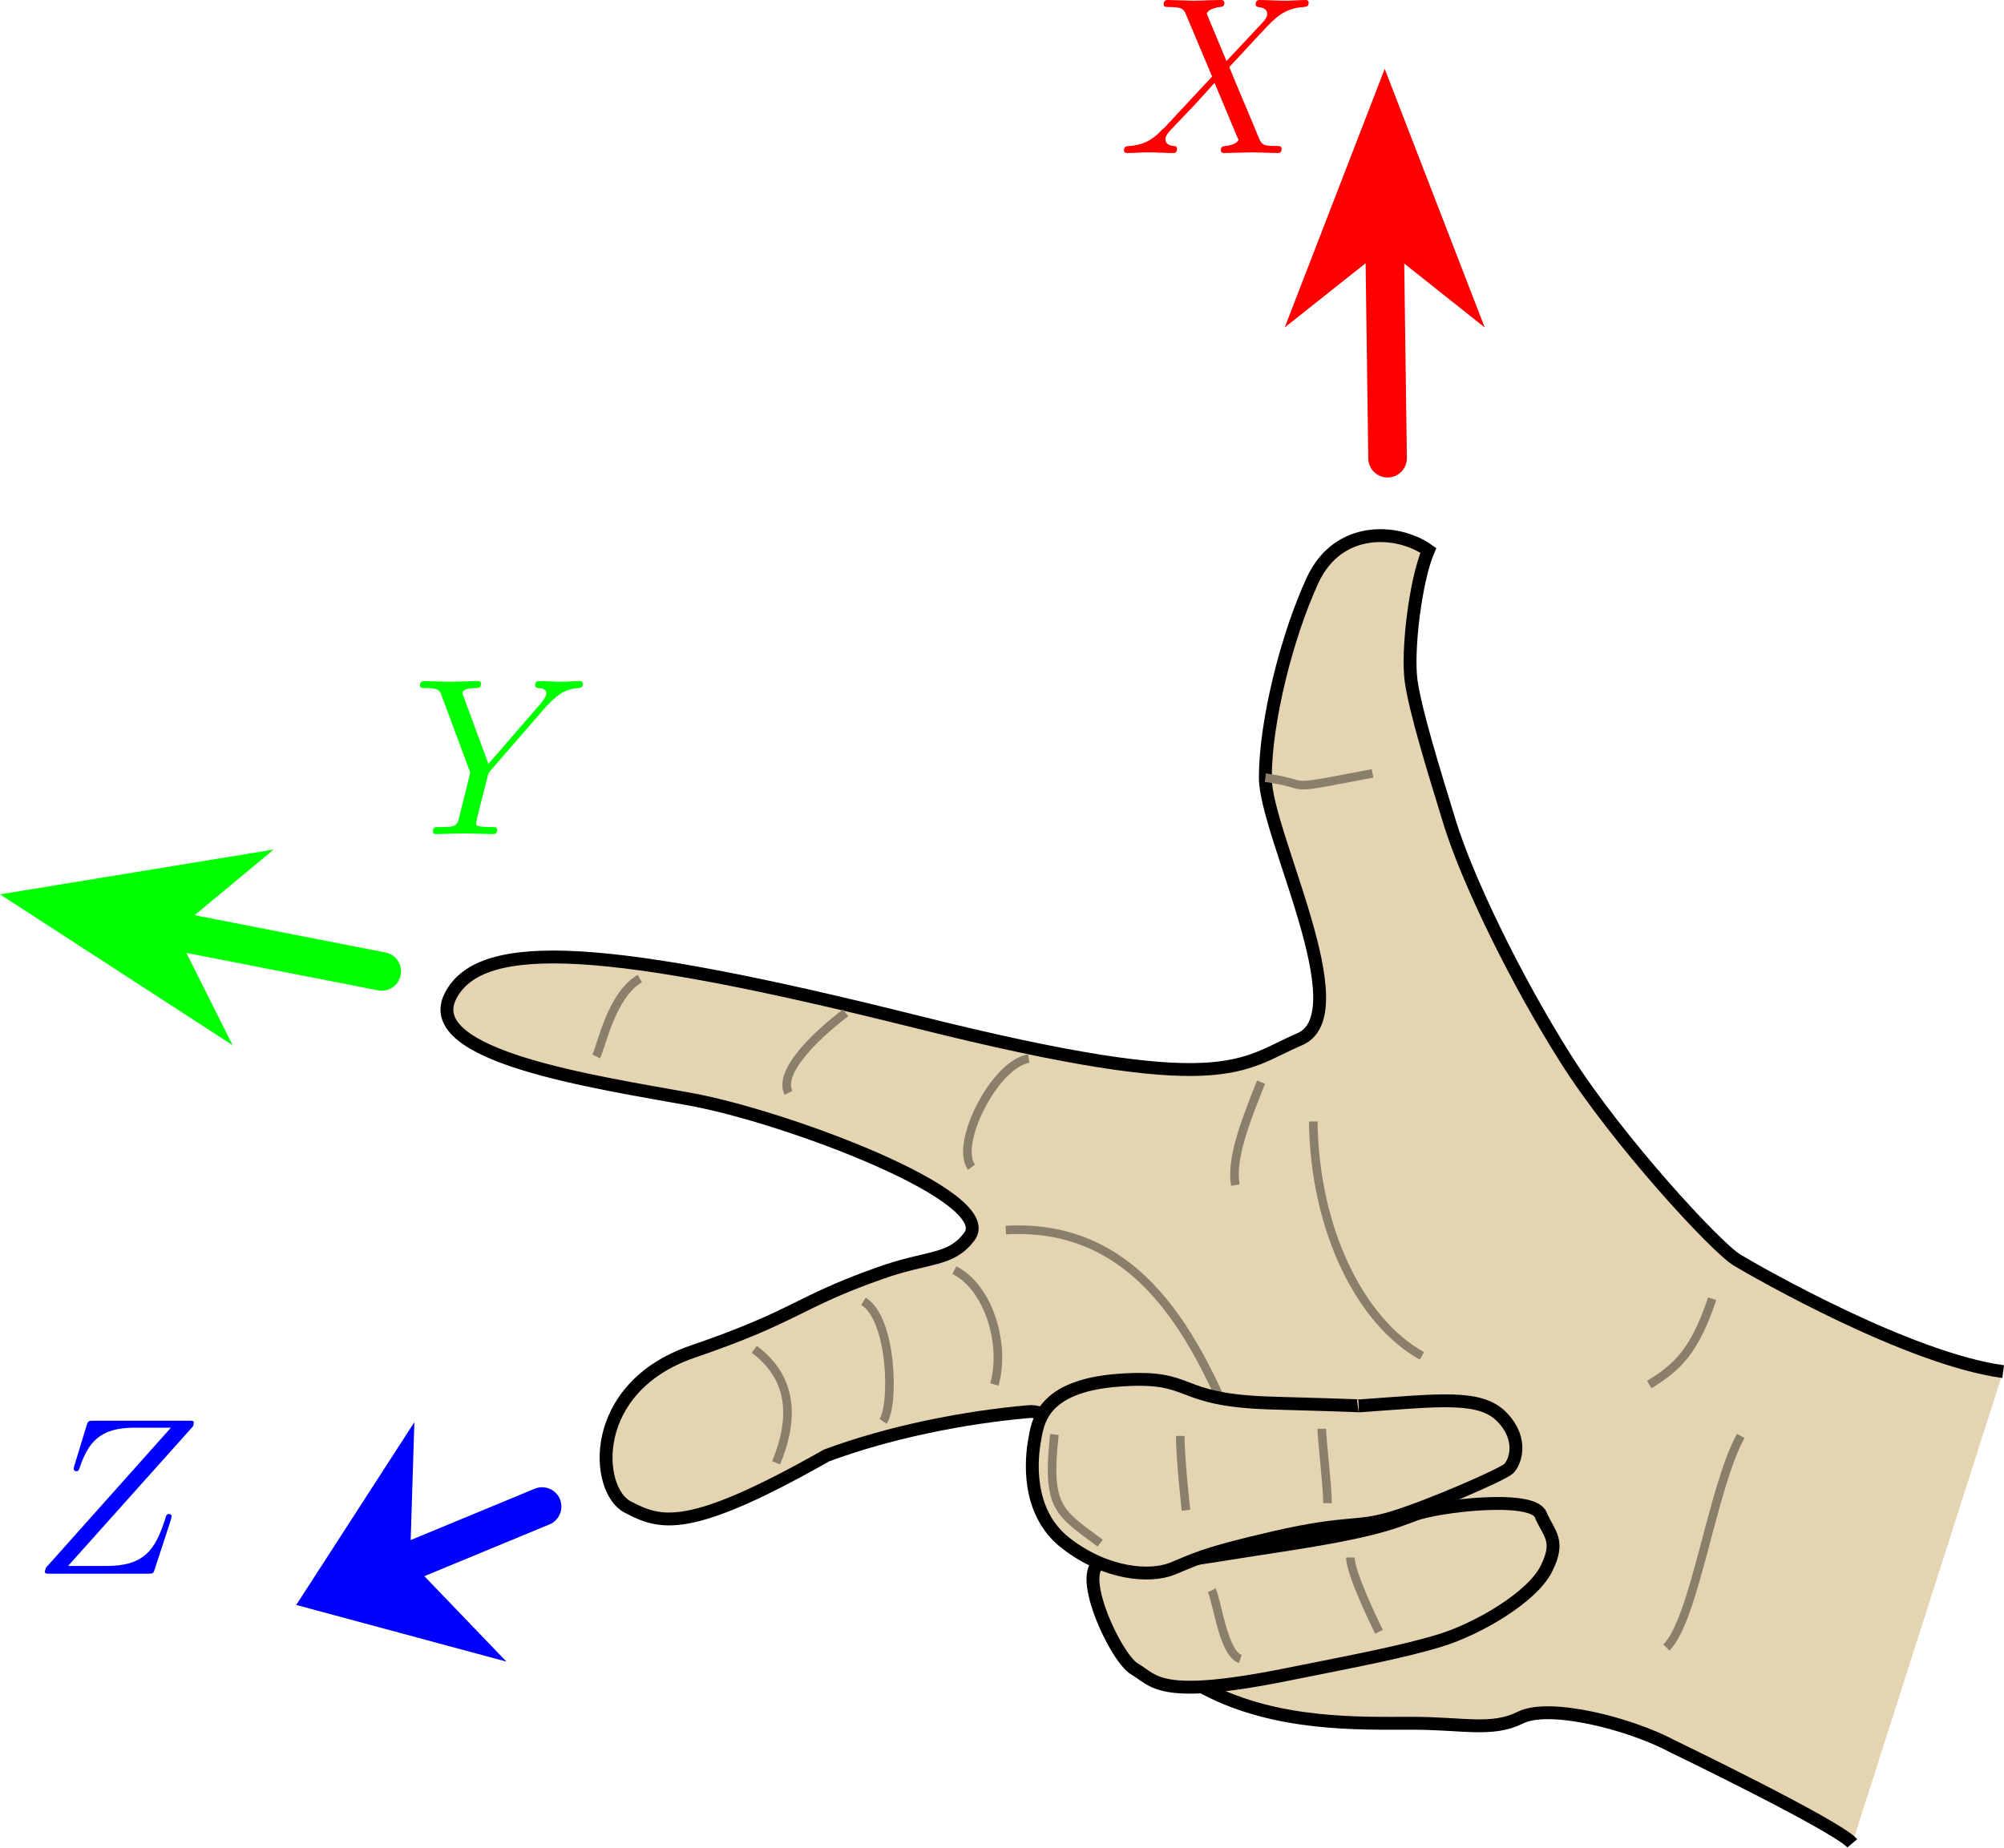
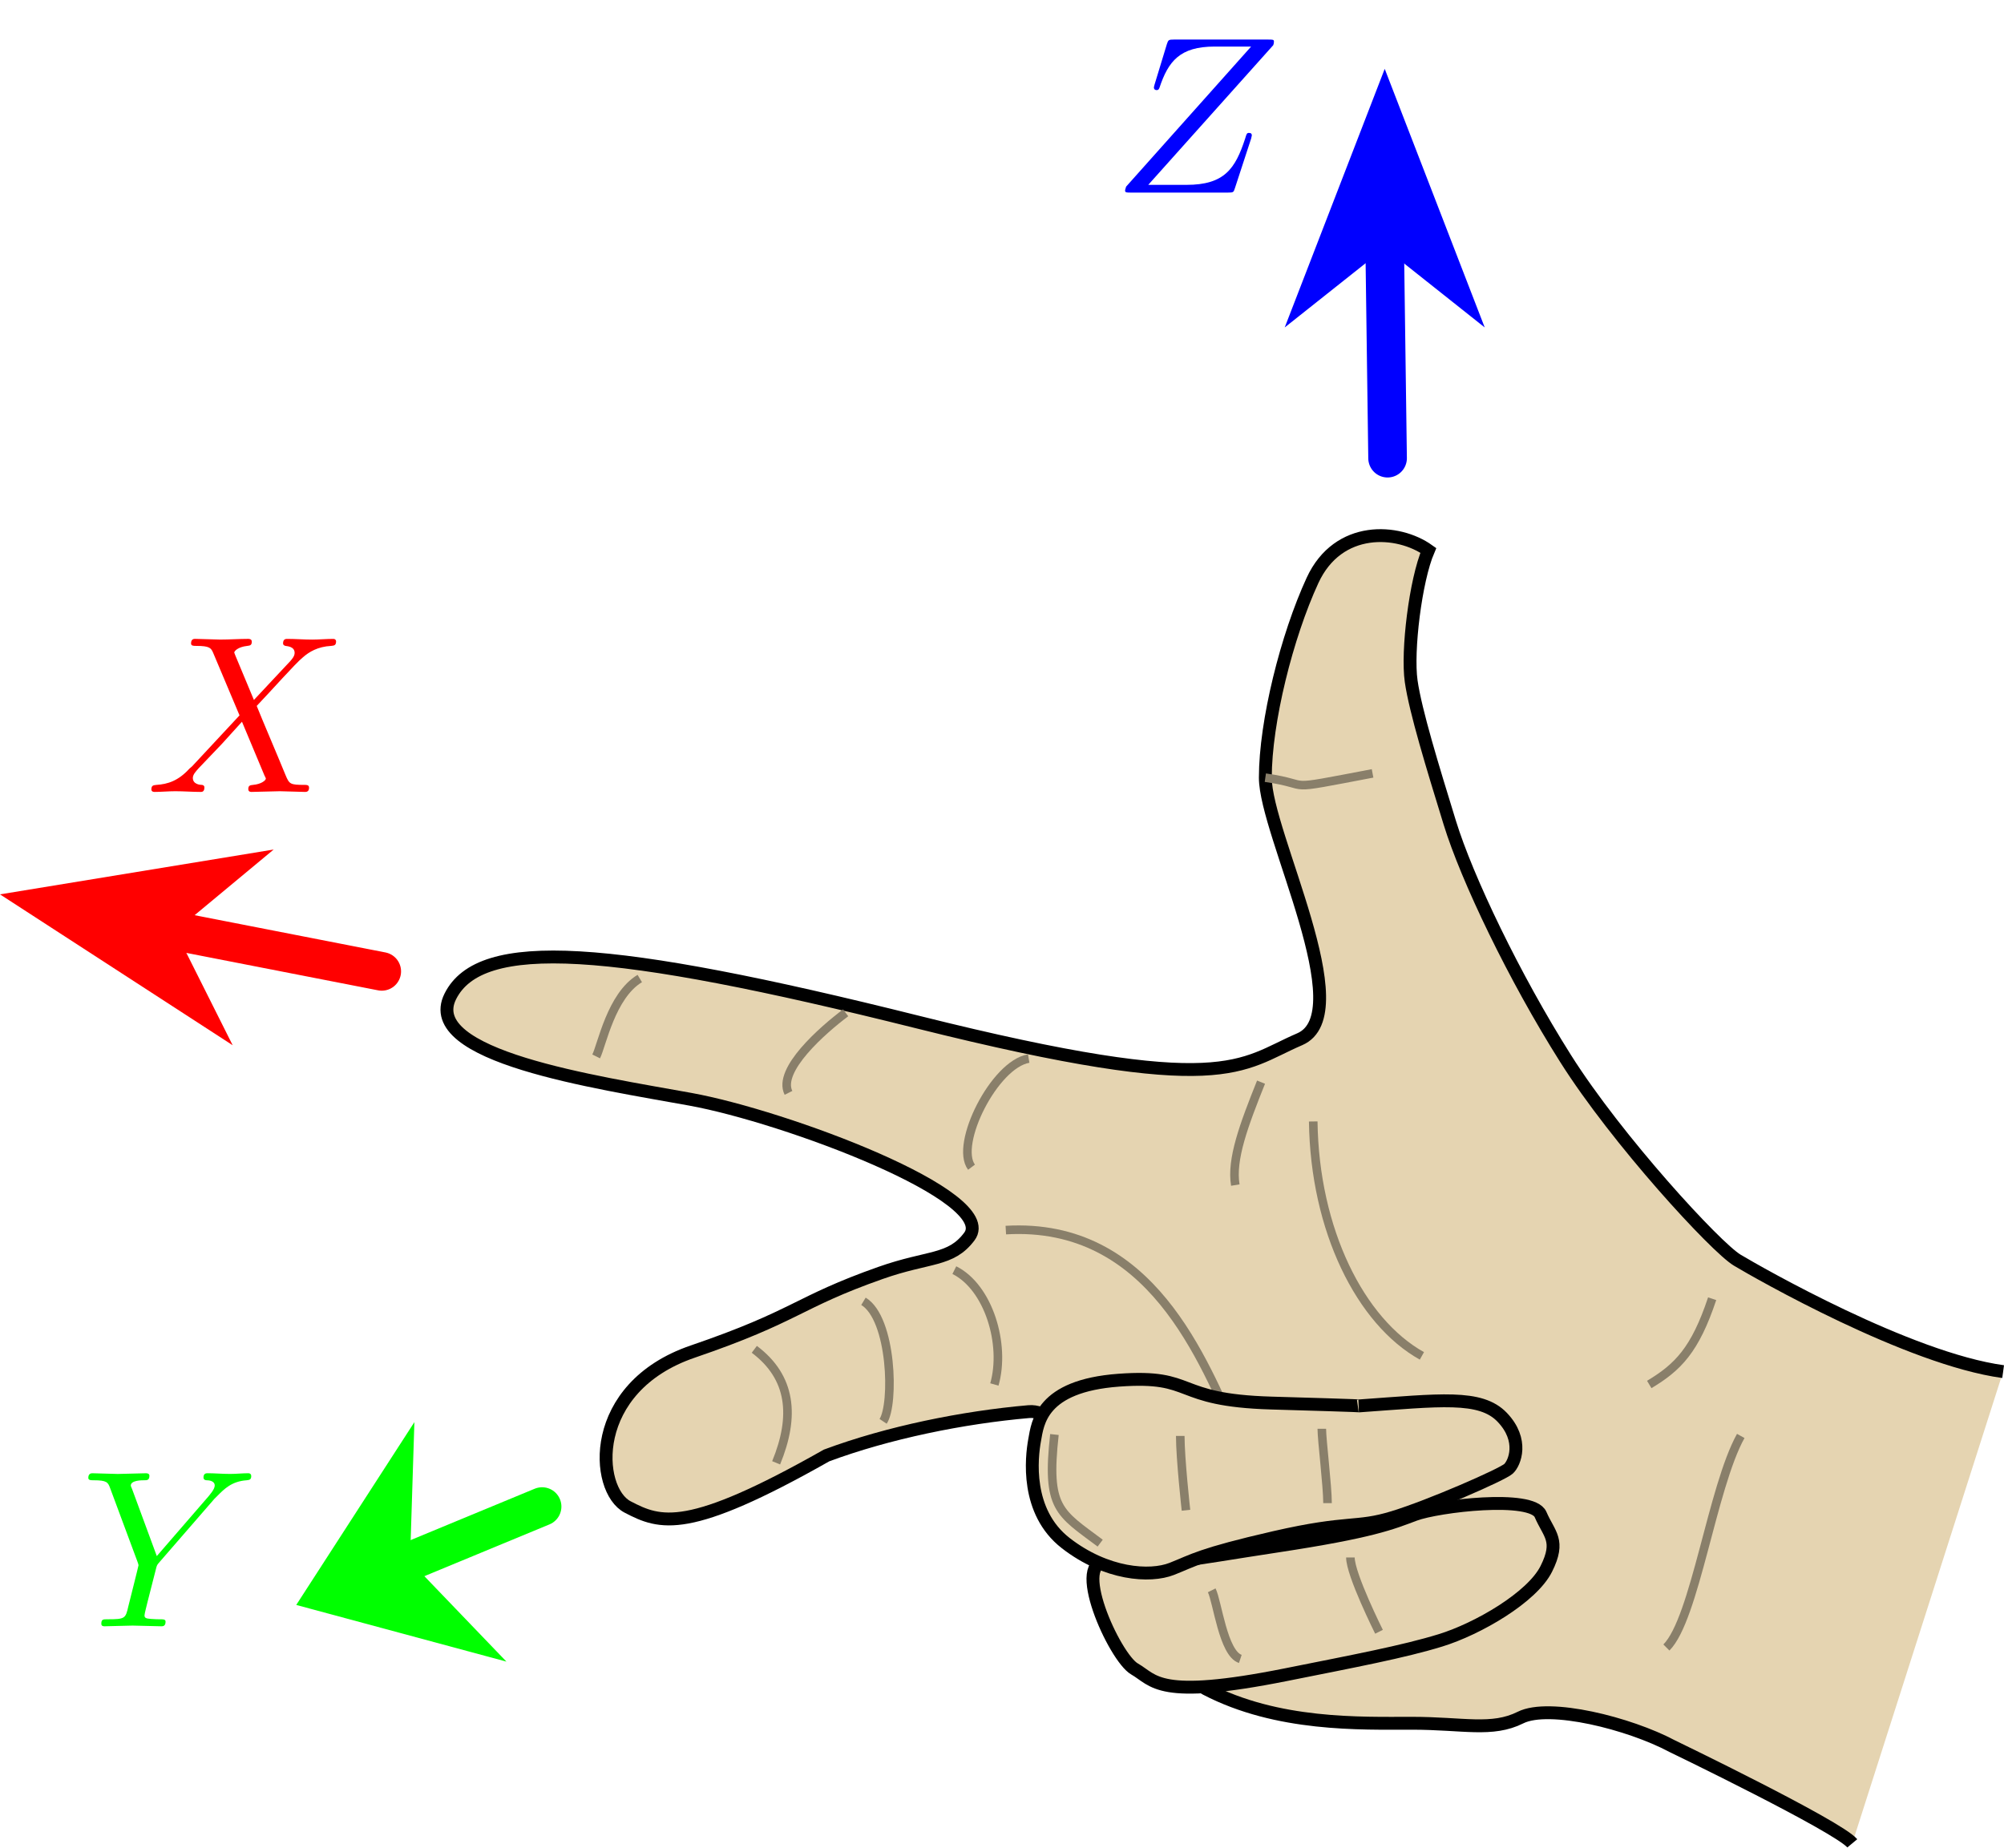
<svg xmlns="http://www.w3.org/2000/svg" xmlns:ns1="http://www.iki.fi/pav/software/textext/" version="1.1" x="0px" y="0px" width="467.185" height="430.803" viewBox="-21.914 -25.609 467.185 430.803" enable-background="new -21.914 -25.609 507 459" xml:space="preserve" id="svg72">
  <defs id="defs2">
    <g id="id-12ec0ac8-6beb-4541-b1c3-92c36611b026-9">
      <symbol overflow="visible" id="id-29dc76a8-ae6d-49a4-bf29-0870e9d454df-0">
        <path style="stroke:none;stroke-width:0" d="" id="id-bac3bb00-5978-4cc5-9519-8f3dc7237441-6" />
      </symbol>
      <symbol overflow="visible" id="id-06b07c1f-a19d-4aa4-b6fb-596ecd8f40cd-8">
        <path style="stroke:none;stroke-width:0" d="M 4.828,-4.094 4,-6.078 c -0.031,-0.078 -0.047,-0.125 -0.047,-0.125 0,-0.062 0.156,-0.25 0.578,-0.297 0.109,-0.016 0.203,-0.016 0.203,-0.188 0,-0.125 -0.125,-0.125 -0.156,-0.125 -0.406,0 -0.828,0.031 -1.25,0.031 -0.25,0 -0.859,-0.031 -1.109,-0.031 -0.062,0 -0.188,0 -0.188,0.203 C 2.031,-6.5 2.141,-6.5 2.266,-6.5 c 0.594,0 0.656,0.094 0.75,0.312 l 1.172,2.781 -2.109,2.266 -0.125,0.109 C 1.469,-0.5 1,-0.344 0.484,-0.312 c -0.125,0.016 -0.219,0.016 -0.219,0.203 0,0.016 0,0.109 0.141,0.109 0.297,0 0.625,-0.031 0.922,-0.031 C 1.703,-0.031 2.094,0 2.453,0 2.516,0 2.625,0 2.625,-0.203 2.625,-0.297 2.531,-0.312 2.516,-0.312 c -0.094,0 -0.406,-0.031 -0.406,-0.312 0,-0.156 0.156,-0.312 0.266,-0.438 L 3.406,-2.141 4.297,-3.125 l 1,2.391 c 0.047,0.109 0.062,0.109 0.062,0.141 0,0.078 -0.203,0.25 -0.578,0.281 C 4.672,-0.297 4.578,-0.297 4.578,-0.125 4.578,0 4.688,0 4.719,0 5,0 5.703,-0.031 5.984,-0.031 6.234,-0.031 6.844,0 7.094,0 c 0.062,0 0.188,0 0.188,-0.188 0,-0.125 -0.109,-0.125 -0.188,-0.125 -0.656,0 -0.688,-0.031 -0.859,-0.438 C 5.859,-1.672 5.188,-3.234 4.953,-3.828 5.625,-4.531 6.672,-5.719 7,-5.984 7.281,-6.234 7.672,-6.469 8.266,-6.5 c 0.125,-0.016 0.219,-0.016 0.219,-0.203 0,0 0,-0.109 -0.125,-0.109 -0.297,0 -0.641,0.031 -0.938,0.031 -0.375,0 -0.75,-0.031 -1.109,-0.031 -0.062,0 -0.188,0 -0.188,0.203 0,0.062 0.047,0.094 0.109,0.109 0.094,0.016 0.406,0.031 0.406,0.312 0,0.141 -0.109,0.266 -0.188,0.359 z m 0,0" id="id-3547d226-af4c-460b-864d-f22ed03d1982-7" />
      </symbol>
    </g>
    <g id="id-4f23ad7b-ae5e-48bc-81ad-757d542b0270-3" style="fill:#ff0000;stroke-width:0">
      <symbol overflow="visible" id="id-f1df6218-84cb-4f36-9ad6-eef582128e0a-2" style="fill:#ff0000;stroke-width:0">
        <path style="fill:#ff0000;stroke:#ff0000;stroke-width:0" d="" id="id-d99494e2-d17f-4a7f-8969-b1e691e34055-6" />
      </symbol>
      <symbol overflow="visible" id="id-b13119ed-c365-4128-b67f-2667f5869db6-5" style="fill:#ff0000;stroke-width:0">
        <path style="fill:#ff0000;stroke:#ff0000;stroke-width:0" d="M 5.953,-5.672 6.094,-5.812 C 6.391,-6.109 6.719,-6.453 7.391,-6.5 7.5,-6.516 7.594,-6.516 7.594,-6.688 c 0,-0.078 -0.047,-0.125 -0.125,-0.125 -0.266,0 -0.547,0.031 -0.812,0.031 -0.344,0 -0.688,-0.031 -1,-0.031 -0.062,0 -0.188,0 -0.188,0.188 0,0.109 0.094,0.125 0.141,0.125 0.078,0 0.359,0.016 0.359,0.234 0,0.172 -0.234,0.422 -0.266,0.469 L 3.391,-3.125 2.297,-6.094 C 2.234,-6.234 2.234,-6.25 2.234,-6.266 2.234,-6.5 2.719,-6.5 2.828,-6.5 c 0.125,0 0.234,0 0.234,-0.203 0,-0.109 -0.125,-0.109 -0.156,-0.109 -0.281,0 -0.969,0.031 -1.25,0.031 -0.25,0 -0.875,-0.031 -1.125,-0.031 -0.047,0 -0.188,0 -0.188,0.203 C 0.344,-6.5 0.453,-6.5 0.578,-6.5 c 0.594,0 0.641,0.094 0.734,0.344 L 2.531,-2.875 c 0.016,0.031 0.047,0.141 0.047,0.156 0,0.031 -0.406,1.641 -0.453,1.828 C 2,-0.344 1.984,-0.312 1.188,-0.312 c -0.188,0 -0.266,0 -0.266,0.203 C 0.922,0 1.031,0 1.062,0 c 0.266,0 0.969,-0.031 1.25,-0.031 0.281,0 1,0.031 1.281,0.031 0.062,0 0.188,0 0.188,-0.203 C 3.781,-0.312 3.688,-0.312 3.5,-0.312 c -0.016,0 -0.203,0 -0.375,-0.016 C 2.906,-0.344 2.844,-0.375 2.844,-0.484 c 0,-0.078 0.094,-0.422 0.141,-0.625 l 0.359,-1.406 c 0.047,-0.203 0.062,-0.219 0.141,-0.312 z m 0,0" id="id-5830b27b-2bc0-48eb-9659-7eed45162f59-2" />
      </symbol>
    </g>
  </defs>
  <path fill="#e5d4b1" stroke="#000000" stroke-width="3" d="m 445.068,294.235 c -22,-3 -57,-23 -62,-26 -5,-3 -28,-28 -40,-47 -12,-19 -23,-42 -27,-55 -4,-13 -8,-26 -9,-33 -1,-7 1,-23.5 4,-30.5 -7,-5 -21,-6 -27,7 -6,13 -11,33 -11,46 0,13 22,55 8,61 -14,6 -17,14 -89,-4 -72,-18 -102,-20 -109,-6 -7,14 34,20 56,24 22,4 72.021,22.634 65,32 -4.35,5.802 -9.375,4.488 -20.709,8.488 -19.611,6.922 -19.308,9.966 -43.791,18.345 -24.433,8.362 -22.843,32.226 -15.167,36.23 7.676,4.004 14.016,6.342 46.386,-12.013 14.35,-5.34 31.782,-8.885 47.115,-10.218 15.333,-1.333 24.668,56 41.334,64.667 16.666,8.667 35.999,8 47.999,8 12,0 18.666,2.001 25.333,-1.333 6.667,-3.334 25.334,1.332 35.334,6.666 0,0 38.667,18.667 42,22.667" id="path4" />
  <path fill="none" stroke="#897f6a" stroke-width="2" d="m 212.569,261.234 c 33.999,-1.999 45.999,30.667 53.999,48.001" id="path6" />
  <path fill="none" stroke="#897f6a" stroke-width="2" d="m 284.235,235.9 c 0.334,25.334 11.001,46.668 25.333,54.666" id="path8" />
  <path fill="none" stroke="#897f6a" stroke-width="2" d="m 217.902,221.234 c -8,1.333 -17.333,20 -13.333,25.333" id="path10" />
  <path fill="none" stroke="#897f6a" stroke-width="2" d="m 175.235,210.567 c -5.333,4 -16,13.333 -13.333,18.667" id="path12" />
  <path fill="none" stroke="#897f6a" stroke-width="2" d="m 127.235,202.567 c -6.667,4 -8.834,15.501 -10.167,18.167" id="path14" />
  <path fill="none" stroke="#897f6a" stroke-width="2" d="m 200.569,270.568 c 8,4 12,17.332 9.333,26.666" id="path16" />
  <path fill="none" stroke="#897f6a" stroke-width="2" d="m 179.382,277.84 c 6.667,4 7.248,23.993 4.581,27.993" id="path18" />
  <path fill="none" stroke="#897f6a" stroke-width="2" d="m 153.934,289.037 c 8.648,6.485 9.591,15.534 5.089,26.466" id="path20" />
  <path fill="none" stroke="#897f6a" stroke-width="2" d="m 272.068,226.735 c -4,10 -7,18 -6,24" id="path22" />
  <path fill="none" stroke="#897f6a" stroke-width="2" d="m 273.068,155.735 c 11.947,1.707 2.677,3.252 25,-1" id="path24" />
  <path fill="none" stroke="#897f6a" stroke-width="2" d="m 377.235,277.235 c -4,12 -8,15.999 -14.667,19.999" id="path26" />
  <path fill="#e5d4b1" stroke="#000000" stroke-width="3" d="m 277.902,364.902 c 15.905,-3.181 27.334,-5.333 36,-8 8.666,-2.667 21.332,-10.001 24.666,-16.667 3.334,-6.666 0.667,-7.999 -1.333,-12.666 -2,-4.667 -23.999,-2 -29.333,0 -5.334,2 -10,4 -32,7.333 -22,3.333 -28,5 -39.334,3.666 -9.292,-1.094 1.335,22.333 6.001,25 4.666,2.667 5.333,7.334 35.333,1.334 z" id="path28" />
  <path fill="#e5d4b1" stroke="#000000" stroke-width="3" d="m 294.87,302.235 c 18.897,-1.333 28.348,-2.666 33.435,2.667 5.087,5.333 2.906,10.667 1.453,12 -1.453,1.333 -18.171,8.666 -26.893,11.333 -8.723,2.667 -10.176,0.667 -27.619,4.667 -17.444,4 -18.897,5.333 -23.986,7.333 -5.088,2 -15.263,1.333 -24.711,-6 -9.449,-7.333 -7.996,-20 -7.269,-24 0.727,-4 1.455,-12.667 19.625,-14 18.17,-1.333 12.354,4.666 35.614,5.333 23.258,0.667 20.351,0.667 20.351,0.667 z" id="path30" />
  <path fill="none" stroke="#897f6a" stroke-width="2" d="m 223.901,308.902 c -1.923,17.305 1.109,18.166 10.667,25.333" id="path32" />
  <path fill="none" stroke="#897f6a" stroke-width="2" d="m 253.235,309.234 c 0,5.333 1.333,17.333 1.333,17.333" id="path34" />
  <path fill="none" stroke="#897f6a" stroke-width="2" d="m 286.235,307.567 c 0,2.667 1.334,13.333 1.334,17.333" id="path36" />
  <path fill="none" stroke="#897f6a" stroke-width="2" d="m 292.901,337.569 c 0,4 6.667,17.333 6.667,17.333" id="path38" />
  <path fill="none" stroke="#897f6a" stroke-width="2" d="m 260.568,345.235 c 1.333,2.667 2.667,14.666 6.667,16" id="path40" />
  <path fill="none" stroke="#897f6a" stroke-width="2" d="m 383.901,309.235 c -6.666,12 -10.666,42.668 -17.333,49.334" id="path42" />
-   <line fill="none" stroke="#963C96" stroke-width="9" stroke-linecap="round" x1="301.568" y1="81.235" x2="300.9" y2="32.235" id="line44" style="fill:#ff0000;stroke:#ff0000;stroke-opacity:1" />
-   <polygon fill="#963C96" points="322.814,0 346.127,60.3 322.814,41.788 299.501,60.3 " id="polygon46" style="fill:#ff0000" transform="translate(-21.914,-9.552916)" />
-   <line fill="none" stroke="#2828FF" stroke-width="9" stroke-linecap="round" x1="67.082" y1="200.907" x2="18.986" y2="191.514" id="line48" style="stroke:#00ff00;stroke-opacity:1" />
-   <polygon fill="#2828FF" points="0,192.5 63.799,182.044 40.9,201.067 54.24,227.68 " id="polygon50" style="fill:#00ff00" transform="translate(-21.914,-9.552916)" />
-   <line fill="none" stroke="#E12828" stroke-width="9" stroke-linecap="round" x1="104.463" y1="325.702" x2="73.671" y2="338.452" id="line52" style="fill:#0000ff;stroke:#0000ff;stroke-opacity:1" />
-   <polygon fill="#E12828" points="69.063,358.197 96.605,315.568 95.585,348.005 118.064,371.413 " id="polygon54" style="fill:#0000ff" transform="translate(-21.914,-9.552916)" />
-   <g transform="matrix(5.238395,0,0,5.238395,240.1154,-25.60638)" ns1:version="1.4.0" ns1:texconverter="pdflatex" ns1:pdfconverter="inkscape" ns1:text="$X$" ns1:preamble="/home/taihu/.config/inkscape/extensions/textext/default_packages.tex" ns1:scale="2.0" ns1:alignment="middle center" ns1:jacobian_sqrt="2.66666" id="g28832" style="fill:#ff0000">
+   <line fill="none" stroke="#963C96" stroke-width="9" stroke-linecap="round" x1="301.568" y1="81.235" x2="300.9" y2="32.235" id="line44" style="fill:#0000ff;stroke:#0000ff;stroke-opacity:1;fill-opacity:1" />
+   <polygon fill="#963C96" points="322.814,0 346.127,60.3 322.814,41.788 299.501,60.3 " id="polygon46" style="fill:#0000ff;fill-opacity:1" transform="translate(-21.914,-9.552916)" />
+   <line fill="none" stroke="#2828FF" stroke-width="9" stroke-linecap="round" x1="67.082" y1="200.907" x2="18.986" y2="191.514" id="line48" style="stroke:#ff0000;stroke-opacity:1" />
+   <polygon fill="#2828FF" points="0,192.5 63.799,182.044 40.9,201.067 54.24,227.68 " id="polygon50" style="fill:#ff0000;fill-opacity:1" transform="translate(-21.914,-9.552916)" />
+   <line fill="none" stroke="#E12828" stroke-width="9" stroke-linecap="round" x1="104.463" y1="325.702" x2="73.671" y2="338.452" id="line52" style="fill:#00ff00;stroke:#00ff00;stroke-opacity:1;fill-opacity:1" />
+   <polygon fill="#E12828" points="69.063,358.197 96.605,315.568 95.585,348.005 118.064,371.413 " id="polygon54" style="fill:#00ff00;fill-opacity:1" transform="translate(-21.914,-9.552916)" />
+   <g transform="matrix(5.238395,0,0,5.238395,13.38113,123.3737)" ns1:version="1.4.0" ns1:texconverter="pdflatex" ns1:pdfconverter="inkscape" ns1:text="$X$" ns1:preamble="/home/taihu/.config/inkscape/extensions/textext/default_packages.tex" ns1:scale="2.0" ns1:alignment="middle center" ns1:jacobian_sqrt="2.66666" id="g28832" style="fill:#ff0000">
    <defs id="id-52771590-019f-4d7d-88bd-b39563839b08">
      <g id="id-12ec0ac8-6beb-4541-b1c3-92c36611b026">
        <symbol overflow="visible" id="id-29dc76a8-ae6d-49a4-bf29-0870e9d454df">
          <path style="stroke:none;stroke-width:0" d="" id="id-bac3bb00-5978-4cc5-9519-8f3dc7237441" />
        </symbol>
        <symbol overflow="visible" id="id-06b07c1f-a19d-4aa4-b6fb-596ecd8f40cd">
          <path style="stroke:none;stroke-width:0" d="M 4.828,-4.094 4,-6.078 c -0.031,-0.078 -0.047,-0.125 -0.047,-0.125 0,-0.062 0.156,-0.25 0.578,-0.297 0.109,-0.016 0.203,-0.016 0.203,-0.188 0,-0.125 -0.125,-0.125 -0.156,-0.125 -0.406,0 -0.828,0.031 -1.25,0.031 -0.25,0 -0.859,-0.031 -1.109,-0.031 -0.062,0 -0.188,0 -0.188,0.203 C 2.031,-6.5 2.141,-6.5 2.266,-6.5 c 0.594,0 0.656,0.094 0.75,0.312 l 1.172,2.781 -2.109,2.266 -0.125,0.109 C 1.469,-0.5 1,-0.344 0.484,-0.312 c -0.125,0.016 -0.219,0.016 -0.219,0.203 0,0.016 0,0.109 0.141,0.109 0.297,0 0.625,-0.031 0.922,-0.031 C 1.703,-0.031 2.094,0 2.453,0 2.516,0 2.625,0 2.625,-0.203 2.625,-0.297 2.531,-0.312 2.516,-0.312 c -0.094,0 -0.406,-0.031 -0.406,-0.312 0,-0.156 0.156,-0.312 0.266,-0.438 L 3.406,-2.141 4.297,-3.125 l 1,2.391 c 0.047,0.109 0.062,0.109 0.062,0.141 0,0.078 -0.203,0.25 -0.578,0.281 C 4.672,-0.297 4.578,-0.297 4.578,-0.125 4.578,0 4.688,0 4.719,0 5,0 5.703,-0.031 5.984,-0.031 6.234,-0.031 6.844,0 7.094,0 c 0.062,0 0.188,0 0.188,-0.188 0,-0.125 -0.109,-0.125 -0.188,-0.125 -0.656,0 -0.688,-0.031 -0.859,-0.438 C 5.859,-1.672 5.188,-3.234 4.953,-3.828 5.625,-4.531 6.672,-5.719 7,-5.984 7.281,-6.234 7.672,-6.469 8.266,-6.5 c 0.125,-0.016 0.219,-0.016 0.219,-0.203 0,0 0,-0.109 -0.125,-0.109 -0.297,0 -0.641,0.031 -0.938,0.031 -0.375,0 -0.75,-0.031 -1.109,-0.031 -0.062,0 -0.188,0 -0.188,0.203 0,0.062 0.047,0.094 0.109,0.109 0.094,0.016 0.406,0.031 0.406,0.312 0,0.141 -0.109,0.266 -0.188,0.359 z m 0,0" id="id-3547d226-af4c-460b-864d-f22ed03d1982" />
        </symbol>
      </g>
    </defs>
    <g id="id-70ac958c-2efe-4791-9adf-91dda735f978" transform="translate(-148.978,-127.953)" style="fill:#ff0000">
      <g style="fill:#ff0000" id="id-47e68dac-524f-4368-a09b-fc91cca120f9">
        <g id="id-fa2aa92f-00aa-4218-b075-483b752fe9e1" transform="translate(148.712,134.765)" style="fill:#ff0000">
          <path style="color:#000000;fill:#ff0000;-inkscape-stroke:none" d="M 4.828,-4.094 4,-6.078 c -0.031,-0.078 -0.047,-0.125 -0.047,-0.125 0,-0.062 0.156,-0.25 0.578,-0.297 0.109,-0.016 0.203,-0.016 0.203,-0.188 0,-0.125 -0.125,-0.125 -0.156,-0.125 -0.406,0 -0.828,0.031 -1.25,0.031 -0.25,0 -0.859,-0.031 -1.109,-0.031 -0.062,0 -0.188,0 -0.188,0.203 C 2.031,-6.5 2.141,-6.5 2.266,-6.5 c 0.594,0 0.656,0.094 0.75,0.312 l 1.172,2.781 -2.109,2.266 -0.125,0.109 C 1.469,-0.5 1,-0.344 0.484,-0.312 c -0.125,0.016 -0.219,0.016 -0.219,0.203 0,0.016 0,0.109 0.141,0.109 0.297,0 0.625,-0.031 0.922,-0.031 C 1.703,-0.031 2.094,0 2.453,0 2.516,0 2.625,0 2.625,-0.203 2.625,-0.297 2.531,-0.312 2.516,-0.312 c -0.094,0 -0.406,-0.031 -0.406,-0.312 0,-0.156 0.156,-0.312 0.266,-0.438 L 3.406,-2.141 4.297,-3.125 l 1,2.391 c 0.047,0.109 0.062,0.109 0.062,0.141 0,0.078 -0.203,0.25 -0.578,0.281 C 4.672,-0.297 4.578,-0.297 4.578,-0.125 4.578,0 4.688,0 4.719,0 5,0 5.703,-0.031 5.984,-0.031 6.234,-0.031 6.844,0 7.094,0 c 0.062,0 0.188,0 0.188,-0.188 0,-0.125 -0.109,-0.125 -0.188,-0.125 -0.656,0 -0.688,-0.031 -0.859,-0.438 C 5.859,-1.672 5.188,-3.234 4.953,-3.828 5.625,-4.531 6.672,-5.719 7,-5.984 7.281,-6.234 7.672,-6.469 8.266,-6.5 c 0.125,-0.016 0.219,-0.016 0.219,-0.203 0,0 0,-0.109 -0.125,-0.109 -0.297,0 -0.641,0.031 -0.938,0.031 -0.375,0 -0.75,-0.031 -1.109,-0.031 -0.062,0 -0.188,0 -0.188,0.203 0,0.062 0.047,0.094 0.109,0.109 0.094,0.016 0.406,0.031 0.406,0.312 0,0.141 -0.109,0.266 -0.188,0.359 z m 0,0" id="id-fc3b614b-221d-4995-a9da-2f3458954f89" />
        </g>
      </g>
    </g>
  </g>
-   <g transform="matrix(5.23839,0,0,5.23839,75.98784,133.2084)" ns1:version="1.4.0" ns1:texconverter="pdflatex" ns1:pdfconverter="inkscape" ns1:text="$Y$" ns1:preamble="/home/taihu/.config/inkscape/extensions/textext/default_packages.tex" ns1:scale="3.9288058470146177" ns1:alignment="middle center" ns1:jacobian_sqrt="5.23839" style="fill:#00ff00;stroke-width:0" id="g28832-6">
+   <g transform="matrix(5.23839,0,0,5.23839,-1.32143,317.937)" ns1:version="1.4.0" ns1:texconverter="pdflatex" ns1:pdfconverter="inkscape" ns1:text="$Y$" ns1:preamble="/home/taihu/.config/inkscape/extensions/textext/default_packages.tex" ns1:scale="3.9288058470146177" ns1:alignment="middle center" ns1:jacobian_sqrt="5.23839" style="fill:#00ff00;stroke-width:0" id="g28832-6">
    <defs id="id-493a9eba-bdc8-4a21-8a3e-5a478562781d" style="fill:#ff0000;stroke-width:0">
      <g id="id-4f23ad7b-ae5e-48bc-81ad-757d542b0270" style="fill:#ff0000;stroke-width:0">
        <symbol overflow="visible" id="id-f1df6218-84cb-4f36-9ad6-eef582128e0a" style="fill:#ff0000;stroke-width:0">
          <path style="fill:#ff0000;stroke:#ff0000;stroke-width:0" d="" id="id-d99494e2-d17f-4a7f-8969-b1e691e34055" />
        </symbol>
        <symbol overflow="visible" id="id-b13119ed-c365-4128-b67f-2667f5869db6" style="fill:#ff0000;stroke-width:0">
          <path style="fill:#ff0000;stroke:#ff0000;stroke-width:0" d="M 5.953,-5.672 6.094,-5.812 C 6.391,-6.109 6.719,-6.453 7.391,-6.5 7.5,-6.516 7.594,-6.516 7.594,-6.688 c 0,-0.078 -0.047,-0.125 -0.125,-0.125 -0.266,0 -0.547,0.031 -0.812,0.031 -0.344,0 -0.688,-0.031 -1,-0.031 -0.062,0 -0.188,0 -0.188,0.188 0,0.109 0.094,0.125 0.141,0.125 0.078,0 0.359,0.016 0.359,0.234 0,0.172 -0.234,0.422 -0.266,0.469 L 3.391,-3.125 2.297,-6.094 C 2.234,-6.234 2.234,-6.25 2.234,-6.266 2.234,-6.5 2.719,-6.5 2.828,-6.5 c 0.125,0 0.234,0 0.234,-0.203 0,-0.109 -0.125,-0.109 -0.156,-0.109 -0.281,0 -0.969,0.031 -1.25,0.031 -0.25,0 -0.875,-0.031 -1.125,-0.031 -0.047,0 -0.188,0 -0.188,0.203 C 0.344,-6.5 0.453,-6.5 0.578,-6.5 c 0.594,0 0.641,0.094 0.734,0.344 L 2.531,-2.875 c 0.016,0.031 0.047,0.141 0.047,0.156 0,0.031 -0.406,1.641 -0.453,1.828 C 2,-0.344 1.984,-0.312 1.188,-0.312 c -0.188,0 -0.266,0 -0.266,0.203 C 0.922,0 1.031,0 1.062,0 c 0.266,0 0.969,-0.031 1.25,-0.031 0.281,0 1,0.031 1.281,0.031 0.062,0 0.188,0 0.188,-0.203 C 3.781,-0.312 3.688,-0.312 3.5,-0.312 c -0.016,0 -0.203,0 -0.375,-0.016 C 2.906,-0.344 2.844,-0.375 2.844,-0.484 c 0,-0.078 0.094,-0.422 0.141,-0.625 l 0.359,-1.406 c 0.047,-0.203 0.062,-0.219 0.141,-0.312 z m 0,0" id="id-5830b27b-2bc0-48eb-9659-7eed45162f59" />
        </symbol>
      </g>
    </defs>
    <g id="id-89af6e59-18fe-4982-99cf-0b9504919d20" transform="translate(-149.056,-127.953)" style="fill:#00ff00;stroke-width:0">
      <g style="fill:#00ff00;stroke-width:0" id="id-81e11b0e-dce7-4b25-a55a-aac95c0715cc">
        <g id="id-0fbc51ba-b49f-4dd2-bdff-83867bc70b28" transform="translate(148.712,134.765)" style="fill:#00ff00;stroke-width:0">
          <path style="color:#000000;fill:#00ff00;stroke-width:0;-inkscape-stroke:none" d="M 5.953,-5.672 6.094,-5.812 C 6.391,-6.109 6.719,-6.453 7.391,-6.5 7.5,-6.516 7.594,-6.516 7.594,-6.688 c 0,-0.078 -0.047,-0.125 -0.125,-0.125 -0.266,0 -0.547,0.031 -0.812,0.031 -0.344,0 -0.688,-0.031 -1,-0.031 -0.062,0 -0.188,0 -0.188,0.188 0,0.109 0.094,0.125 0.141,0.125 0.078,0 0.359,0.016 0.359,0.234 0,0.172 -0.234,0.422 -0.266,0.469 L 3.391,-3.125 2.297,-6.094 C 2.234,-6.234 2.234,-6.25 2.234,-6.266 2.234,-6.5 2.719,-6.5 2.828,-6.5 c 0.125,0 0.234,0 0.234,-0.203 0,-0.109 -0.125,-0.109 -0.156,-0.109 -0.281,0 -0.969,0.031 -1.25,0.031 -0.25,0 -0.875,-0.031 -1.125,-0.031 -0.047,0 -0.188,0 -0.188,0.203 C 0.344,-6.5 0.453,-6.5 0.578,-6.5 c 0.594,0 0.641,0.094 0.734,0.344 L 2.531,-2.875 c 0.016,0.031 0.047,0.141 0.047,0.156 0,0.031 -0.406,1.641 -0.453,1.828 C 2,-0.344 1.984,-0.312 1.188,-0.312 c -0.188,0 -0.266,0 -0.266,0.203 C 0.922,0 1.031,0 1.062,0 c 0.266,0 0.969,-0.031 1.25,-0.031 0.281,0 1,0.031 1.281,0.031 0.062,0 0.188,0 0.188,-0.203 C 3.781,-0.312 3.688,-0.312 3.5,-0.312 c -0.016,0 -0.203,0 -0.375,-0.016 C 2.906,-0.344 2.844,-0.375 2.844,-0.484 c 0,-0.078 0.094,-0.422 0.141,-0.625 l 0.359,-1.406 c 0.047,-0.203 0.062,-0.219 0.141,-0.312 z m 0,0" id="id-a4cf79c5-3403-48d2-8de7-d2e6f7a93af1" />
        </g>
      </g>
    </g>
  </g>
-   <g transform="matrix(5.23839,0,0,5.23839,-11.45331,305.6777)" ns1:version="1.4.0" ns1:texconverter="pdflatex" ns1:pdfconverter="inkscape" ns1:text="$Z$" ns1:preamble="/home/taihu/.config/inkscape/extensions/textext/default_packages.tex" ns1:scale="3.9288058470146177" ns1:alignment="middle center" ns1:jacobian_sqrt="5.23839" style="fill:#0000ff;stroke-width:0" id="g28832-6-3">
+   <g transform="matrix(5.23839,0,0,5.23839,240.3722,-16.38461)" ns1:version="1.4.0" ns1:texconverter="pdflatex" ns1:pdfconverter="inkscape" ns1:text="$Z$" ns1:preamble="/home/taihu/.config/inkscape/extensions/textext/default_packages.tex" ns1:scale="3.9288058470146177" ns1:alignment="middle center" ns1:jacobian_sqrt="5.23839" style="fill:#0000ff;stroke-width:0" id="g28832-6-3">
    <defs id="id-8e4050bd-eaa6-4475-9ee6-85f9554fe41d" style="fill:#ff0000;stroke-width:0">
      <g id="id-525d8bdd-d64a-4eda-be7a-25648e685542" style="fill:#ff0000;stroke-width:0">
        <symbol overflow="visible" id="id-17926a26-9aa8-4b1b-bd5d-4b3d221d3f2d" style="fill:#ff0000;stroke-width:0">
          <path style="fill:#ff0000;stroke:#ff0000;stroke-width:0" d="" id="id-4784f84c-3eee-445d-bb3b-571ece2302cf" />
        </symbol>
        <symbol overflow="visible" id="id-0051204e-15b7-44fb-ae9c-9e333d3e1226" style="fill:#ff0000;stroke-width:0">
          <path style="fill:#ff0000;stroke:#ff0000;stroke-width:0" d="m 7.172,-6.562 c 0.016,-0.047 0.031,-0.094 0.031,-0.156 0,-0.094 -0.047,-0.094 -0.25,-0.094 H 2.75 c -0.234,0 -0.25,0.016 -0.312,0.203 L 1.891,-4.812 c -0.016,0.047 -0.031,0.125 -0.031,0.141 0,0 0,0.109 0.125,0.109 0.094,0 0.109,-0.078 0.125,-0.109 C 2.5,-5.844 3.016,-6.5 4.562,-6.5 h 1.625 L 0.625,-0.266 c 0,0 -0.047,0.141 -0.047,0.172 C 0.578,0 0.641,0 0.828,0 H 5.156 c 0.25,0 0.25,-0.016 0.312,-0.203 L 6.188,-2.406 c 0,-0.031 0.031,-0.109 0.031,-0.141 0,-0.062 -0.031,-0.109 -0.125,-0.109 -0.094,0 -0.109,0.031 -0.172,0.25 C 5.484,-1.062 5,-0.344 3.312,-0.344 H 1.609 Z m 0,0" id="id-c08a538e-ed78-4fc1-bac5-a66ea1960d46" />
        </symbol>
      </g>
    </defs>
    <g id="id-3dde1950-cdc5-4a0f-b927-058e95117bfb" transform="translate(-149.29,-127.953)" style="fill:#0000ff;stroke-width:0">
      <g style="fill:#0000ff;stroke-width:0" id="id-1b0c9fa5-13e7-47ec-ba83-e996ee4197ac">
        <g id="id-5b0d4d2b-f414-4593-9080-723fdfd0ce43" transform="translate(148.712,134.765)" style="fill:#0000ff;stroke-width:0">
          <path style="color:#000000;fill:#0000ff;stroke-width:0;-inkscape-stroke:none" d="m 7.172,-6.562 c 0.016,-0.047 0.031,-0.094 0.031,-0.156 0,-0.094 -0.047,-0.094 -0.25,-0.094 H 2.75 c -0.234,0 -0.25,0.016 -0.312,0.203 L 1.891,-4.812 c -0.016,0.047 -0.031,0.125 -0.031,0.141 0,0 0,0.109 0.125,0.109 0.094,0 0.109,-0.078 0.125,-0.109 C 2.5,-5.844 3.016,-6.5 4.562,-6.5 h 1.625 L 0.625,-0.266 c 0,0 -0.047,0.141 -0.047,0.172 C 0.578,0 0.641,0 0.828,0 H 5.156 c 0.25,0 0.25,-0.016 0.312,-0.203 L 6.188,-2.406 c 0,-0.031 0.031,-0.109 0.031,-0.141 0,-0.062 -0.031,-0.109 -0.125,-0.109 -0.094,0 -0.109,0.031 -0.172,0.25 C 5.484,-1.062 5,-0.344 3.312,-0.344 H 1.609 Z m 0,0" id="id-b240c8f1-e2f5-41ca-a4bd-7274fd20c96a" />
        </g>
      </g>
    </g>
  </g>
</svg>
